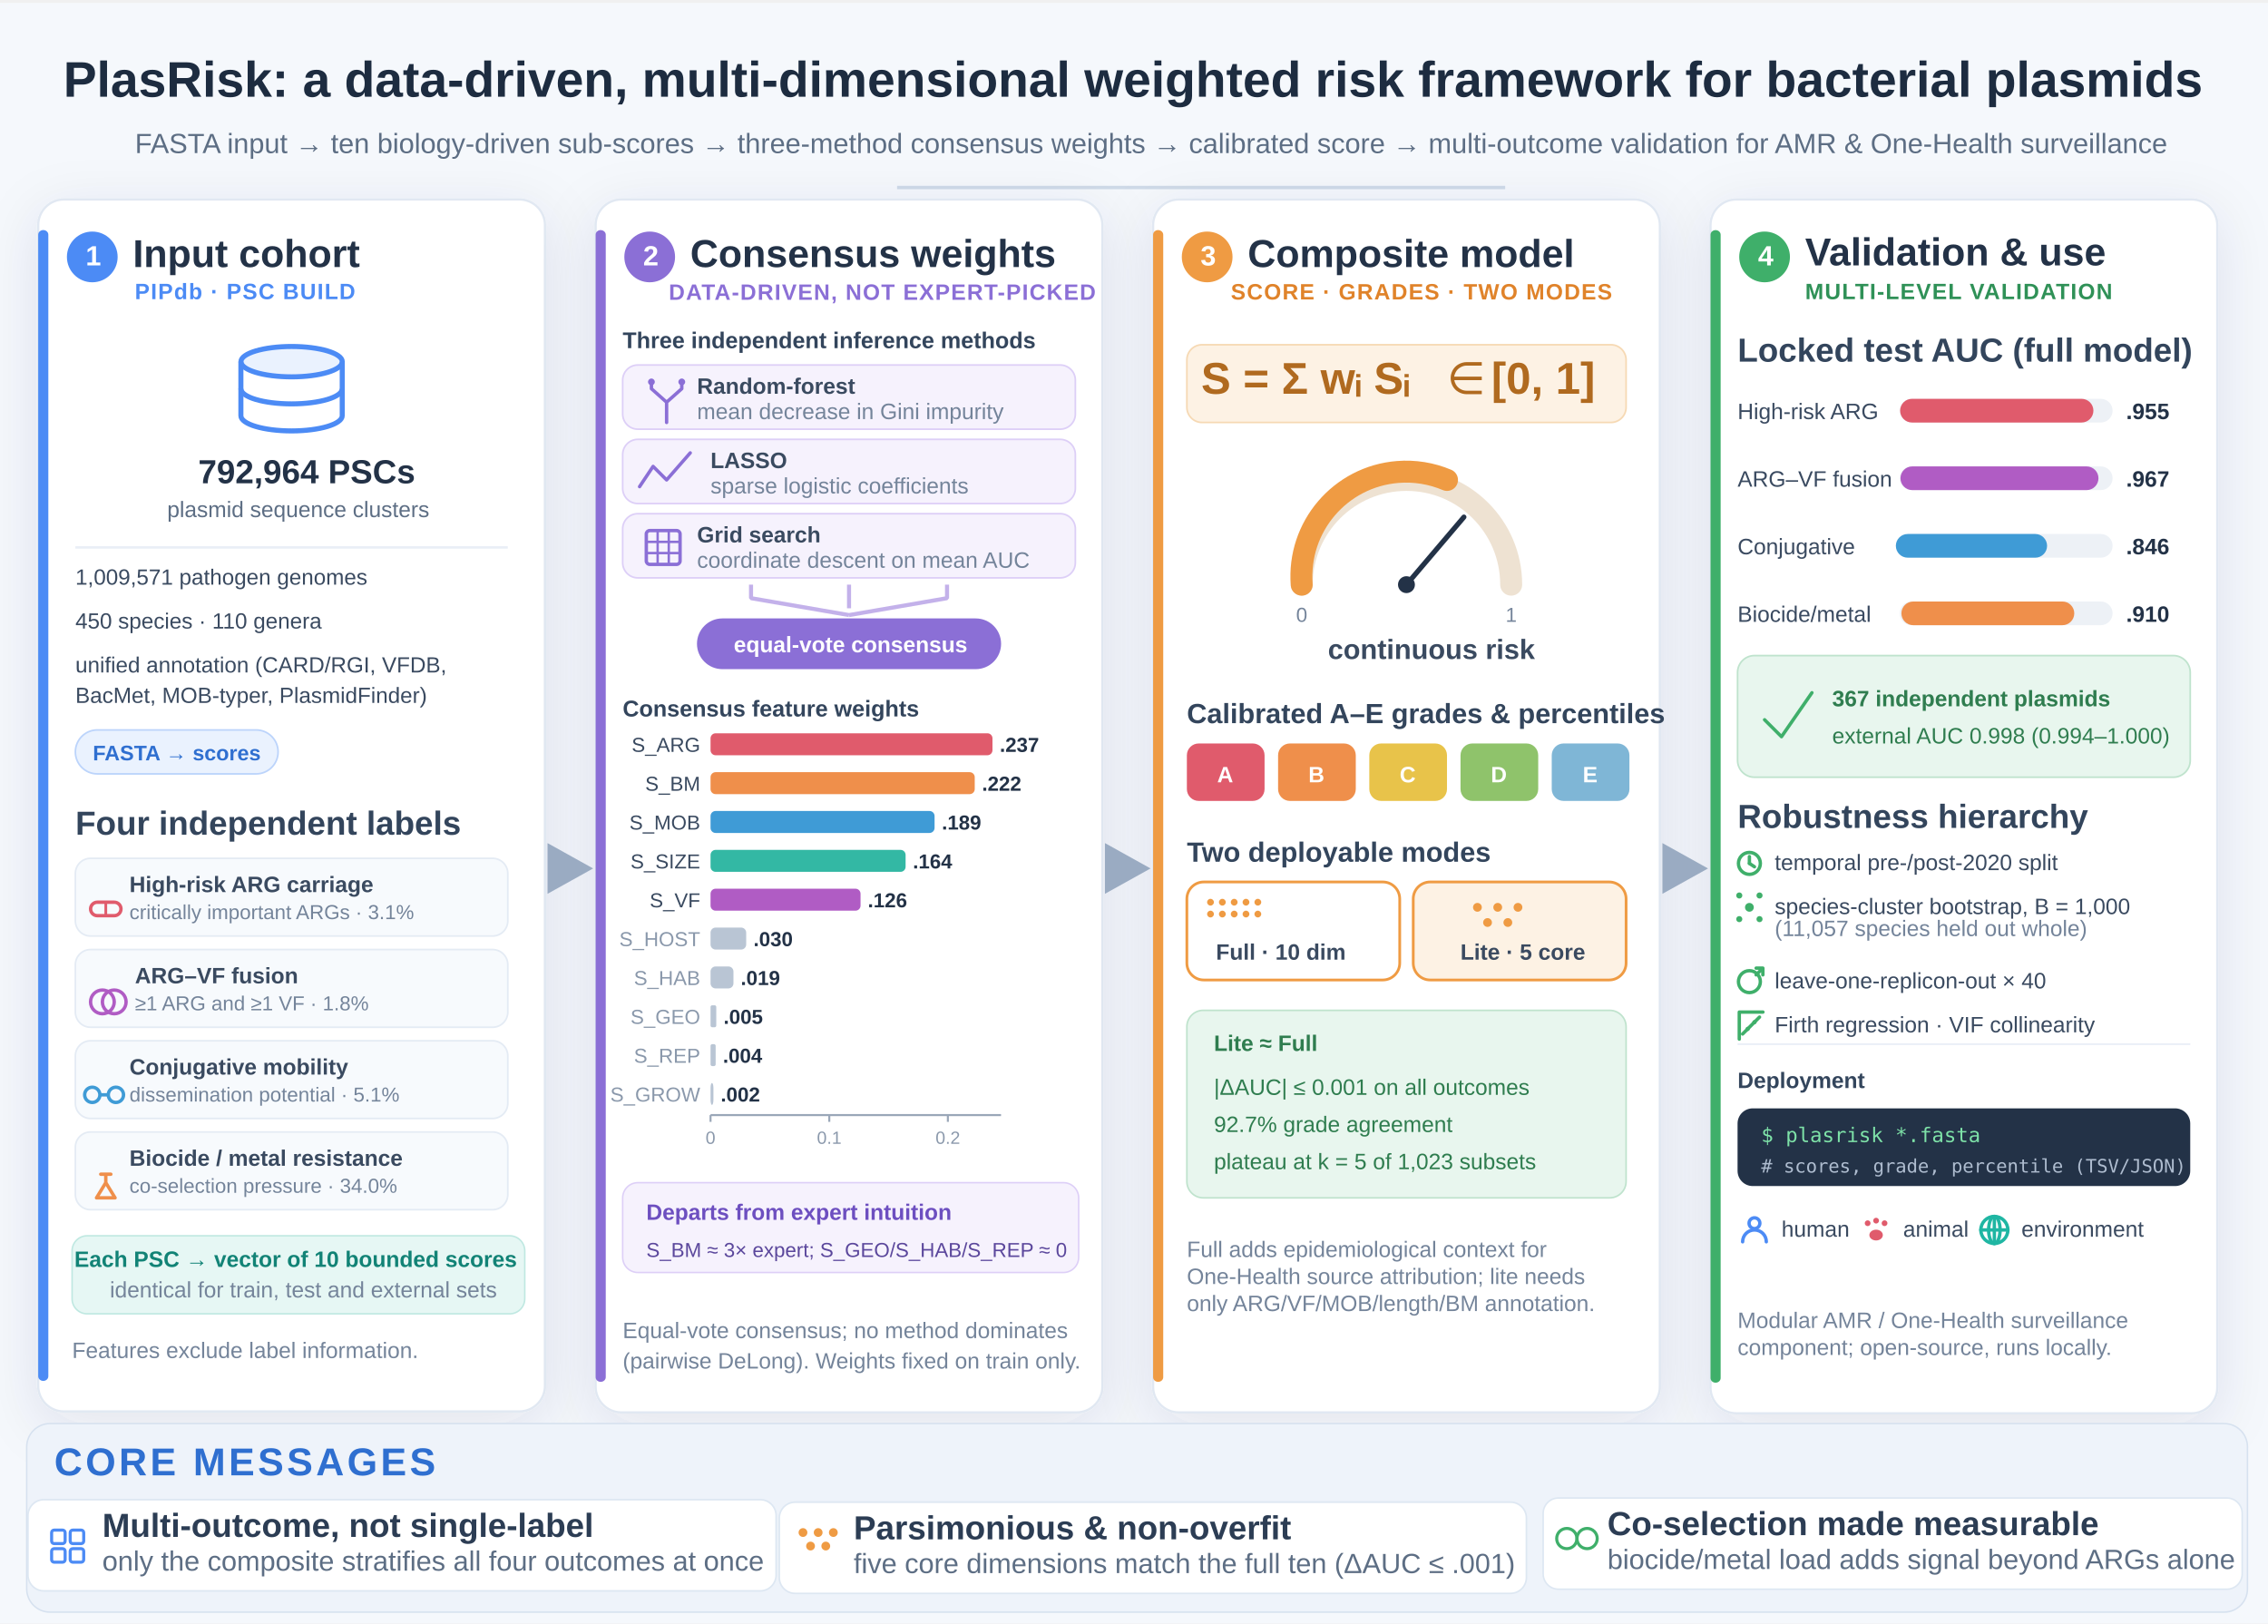
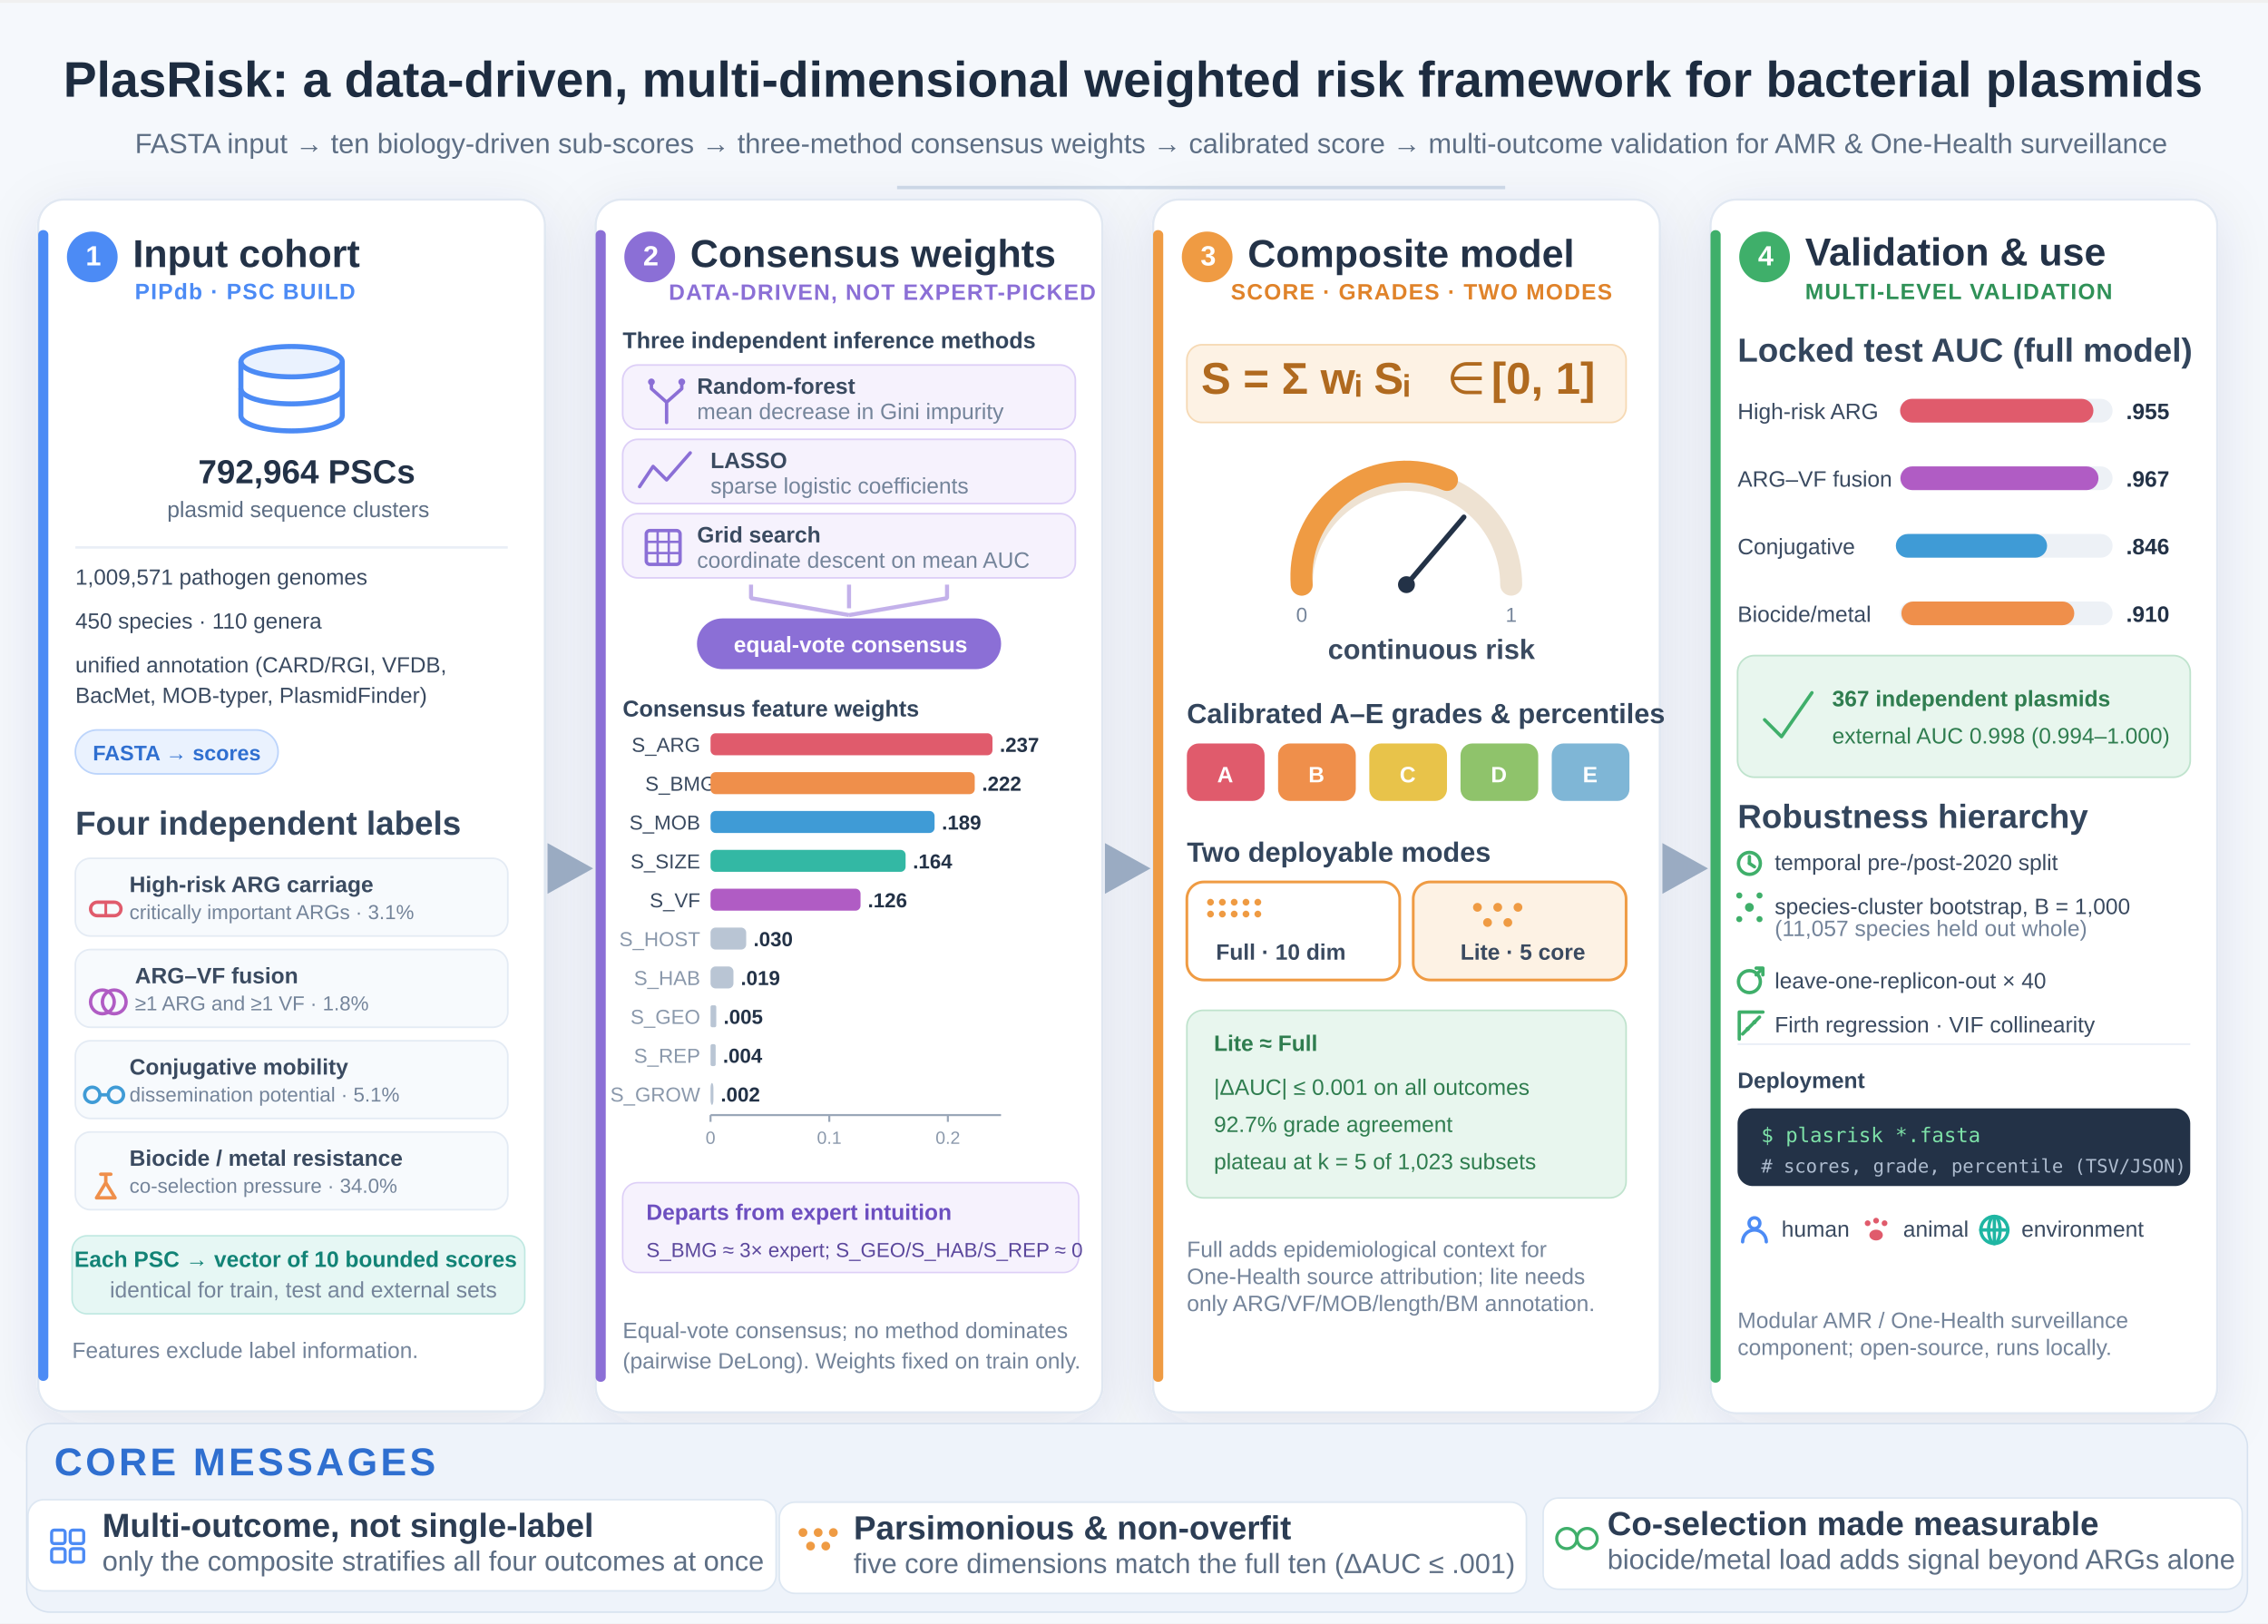
<svg xmlns="http://www.w3.org/2000/svg" id="_图层_1" data-name="图层_1" version="1.1" viewBox="0 0 407.77 291.87">
  <defs>
    <style>
      .st0, .st1, .st2, .st3, .st4, .st5, .st6, .st7, .st8, .st9, .st10, .st11, .st12, .st13, .st14, .st15, .st16, .st17, .st18, .st19, .st20, .st21, .st22, .st23, .st24, .st25, .st26, .st27, .st28, .st29, .st30, .st31, .st32, .st33, .st34, .st35, .st36 {
        isolation: isolate;
      }

      .st0, .st2, .st3, .st5, .st7, .st8, .st11, .st24, .st28, .st34, .st36 {
        font-family: ArialMT, Arial;
      }

      .st0, .st2, .st3, .st5, .st25, .st29 {
        font-size: 3.64px;
      }

      .st0, .st8, .st15, .st33, .st34 {
        fill: #3a4a60;
      }

      .st37, .st38, .st39, .st40, .st41, .st42, .st43, .st44, .st45, .st46, .st47, .st48, .st49, .st50, .st51, .st52, .st53, .st54, .st55, .st56, .st57, .st58, .st59, .st60, .st61, .st62, .st63, .st64, .st65, .st66, .st67, .st68 {
        stroke-miterlimit: 1.21;
      }

      .st37, .st38, .st39, .st41, .st42, .st46, .st69, .st70, .st48, .st71, .st72, .st51, .st73, .st52, .st74, .st75, .st53, .st55, .st56, .st58, .st59, .st61, .st62, .st76, .st77, .st64 {
        fill: none;
      }

      .st37, .st51 {
        stroke-width: .55px;
      }

      .st37, .st75 {
        stroke: #3faf6a;
      }

      .st1 {
        fill: #6d4fc0;
      }

      .st1, .st4, .st6, .st9, .st10, .st12, .st13, .st15, .st16, .st17, .st18, .st19, .st20, .st21, .st22, .st23, .st25, .st26, .st30, .st31, .st32, .st33, .st35, .st78 {
        font-family: Arial-BoldMT, Arial;
        font-weight: 700;
      }

      .st1, .st4, .st7, .st9, .st10, .st11, .st13, .st15, .st17, .st18, .st21, .st23, .st32, .st34, .st36 {
        font-size: 4px;
      }

      .st79 {
        font-family: AdobeSongStd-Light-GBpc-EUC-H, 'Adobe Song Std';
        font-weight: 300;
      }

      .st38 {
        stroke-width: .4px;
      }

      .st38, .st56, .st62 {
        stroke: #e1e8f2;
      }

      .st80 {
        fill: #8fc36b;
      }

      .st2 {
        fill: #5b479c;
      }

      .st39 {
        stroke: #eee2d2;
      }

      .st39, .st69, .st71, .st72, .st73, .st74, .st75, .st53, .st55, .st76, .st77 {
        stroke-linecap: round;
      }

      .st39, .st55 {
        stroke-width: 3.95px;
      }

      .st40 {
        stroke-width: .29px;
      }

      .st40, .st44, .st81, .st50, .st23, .st30, .st67 {
        fill: #fff;
      }

      .st40, .st44, .st67 {
        stroke: #dde7f2;
      }

      .st41, .st69 {
        stroke: #8b6fd6;
      }

      .st41, .st61 {
        stroke-width: .43px;
      }

      .st82 {
        filter: url(#soft3);
      }

      .st83 {
        fill: #ef8f4b;
      }

      .st3, .st7 {
        fill: #74849a;
      }

      .st84 {
        filter: url(#soft1);
      }

      .st85, .st10 {
        fill: #8b6fd6;
      }

      .st4, .st6, .st86, .st20, .st25 {
        fill: #233247;
      }

      .st5, .st24 {
        fill: #8a98ab;
      }

      .st87 {
        filter: url(#soft2);
      }

      .st42 {
        stroke: #9aa7b8;
        stroke-width: .36px;
      }

      .st6, .st19, .st26 {
        font-size: 6px;
      }

      .st43, .st50, .st52 {
        stroke-width: .49px;
      }

      .st43, .st50, .st55 {
        stroke: #ef9b43;
      }

      .st43, .st66 {
        fill: #fdf2e4;
      }

      .st44 {
        stroke-width: .28px;
      }

      .st45 {
        fill: #f7fafd;
        stroke: #e4ebf4;
      }

      .st45, .st46, .st49, .st60, .st66, .st68 {
        stroke-width: .3px;
      }

      .st8 {
        font-size: 3.95px;
      }

      .st46, .st61 {
        stroke: #e9eef6;
      }

      .st69, .st71, .st72, .st73, .st74, .st75, .st59, .st76, .st77, .st64 {
        stroke-width: .61px;
      }

      .st69, .st71, .st72, .st73, .st74, .st75, .st76, .st77 {
        stroke-linejoin: round;
      }

      .st9, .st10 {
        letter-spacing: .05em;
      }

      .st9, .st88 {
        fill: #4c8bf5;
      }

      .st11, .st28 {
        fill: #5d6e84;
      }

      .st89 {
        fill: #b05cc4;
      }

      .st12 {
        font-size: 3.8px;
      }

      .st12, .st35 {
        fill: #2f6fd0;
      }

      .st13, .st36 {
        fill: #2f7d4f;
      }

      .st90 {
        fill: #33b8a4;
      }

      .st47 {
        fill: #eef3fa;
        stroke: #d6e1ef;
        stroke-width: .26px;
      }

      .st14 {
        fill: #b06a1f;
        font-size: 8px;
      }

      .st48, .st51, .st74, .st63 {
        stroke: #4c8bf5;
      }

      .st48, .st53, .st63 {
        stroke-width: .91px;
      }

      .st91 {
        fill: #9aabc2;
      }

      .st49, .st57 {
        fill: #f6f2fd;
        stroke: #ddcff7;
      }

      .st71 {
        stroke: #ef8f4b;
      }

      .st16 {
        font-size: 4.1px;
      }

      .st16, .st19, .st21, .st31 {
        fill: #33455c;
      }

      .st72 {
        stroke: #b05cc4;
      }

      .st17 {
        fill: #2f9157;
      }

      .st17, .st18 {
        letter-spacing: .05em;
      }

      .st18 {
        fill: #e0832a;
      }

      .st20, .st35 {
        font-size: 7px;
      }

      .st22 {
        fill: #1d2c40;
        font-size: 9px;
        letter-spacing: 0em;
      }

      .st73 {
        stroke: #1fb6a3;
      }

      .st52, .st77 {
        stroke: #e05b6c;
      }

      .st92 {
        filter: url(#soft);
      }

      .st53 {
        stroke: #233247;
      }

      .st54 {
        fill: #e6f7f4;
        stroke: #bfe8e1;
        stroke-width: .27px;
      }

      .st24 {
        font-size: 3.19px;
      }

      .st93 {
        fill: #ef9b43;
      }

      .st56 {
        stroke-width: .4px;
      }

      .st26 {
        fill: #2c3d54;
      }

      .st57 {
        stroke-width: .27px;
      }

      .st94 {
        fill: #e05b6c;
      }

      .st58 {
        stroke: #c3b1ea;
        stroke-width: .73px;
      }

      .st59, .st76 {
        stroke: #3f9bd6;
      }

      .st27 {
        fill: #aebccf;
        font-size: 3.34px;
      }

      .st27, .st29 {
        font-family: Consolas, Consolas;
      }

      .st60, .st65 {
        fill: #e8f6ee;
        stroke: #bfe3cd;
      }

      .st28, .st30, .st31, .st33 {
        font-size: 5px;
      }

      .st95 {
        fill: #3f9bd6;
      }

      .st62 {
        stroke-width: .4px;
      }

      .st96 {
        fill: #b9c5d4;
      }

      .st97 {
        fill: #3faf6a;
      }

      .st98 {
        fill: #edf1f6;
      }

      .st29 {
        fill: #7ee2a8;
      }

      .st99 {
        fill: #7fb6d6;
      }

      .st100 {
        fill: #e8c34a;
      }

      .st63, .st68 {
        fill: #eaf2fe;
      }

      .st64 {
        stroke: #cfdae8;
      }

      .st32 {
        fill: #128376;
      }

      .st101 {
        fill: #f5f8fc;
      }

      .st65 {
        stroke-width: .29px;
      }

      .st66 {
        stroke: #f6d9b4;
      }

      .st35 {
        letter-spacing: .08em;
      }

      .st67 {
        stroke-width: .29px;
      }

      .st68 {
        stroke: #bcd4fb;
      }
    </style>
    <filter id="soft" x="-20%" y="-20%" width="140%" height="140%">
      <feDropShadow dx="0" dy="2.4" flood-color="#2b4060" flood-opacity="0.10" stdDeviation="5" />
    </filter>
    <filter id="soft1" data-name="soft" x="-20%" y="-20%" width="140%" height="140%">
      <feDropShadow dx="0" dy="2.4" flood-color="#2b4060" flood-opacity="0.10" stdDeviation="5" />
    </filter>
    <filter id="soft2" data-name="soft" x="-20%" y="-20%" width="140%" height="140%">
      <feDropShadow dx="0" dy="2.4" flood-color="#2b4060" flood-opacity="0.10" stdDeviation="5" />
    </filter>
    <filter id="soft3" data-name="soft" x="-20%" y="-20%" width="140%" height="140%">
      <feDropShadow dx="0" dy="2.4" flood-color="#2b4060" flood-opacity="0.10" stdDeviation="5" />
    </filter>
  </defs>
  <rect class="st101" x="-.05" y=".51" width="407.82" height="291.36" />
  <g id="header">
    <text class="st22" transform="translate(11.38 17.39)">
      <tspan x="0" y="0">PlasRisk: a data-driven, multi-dimensional weighted risk framework for bacterial plasmids</tspan>
    </text>
    <text class="st28" transform="translate(24.27 27.52)">
      <tspan x="0" y="0">FASTA input → ten biology-driven sub-scores → three-method consensus weights → calibrated score → multi-outcome validation for AMR &amp; One-Health surveillance</tspan>
    </text>
    <line class="st64" x1="161.29" y1="33.71" x2="270.62" y2="33.71" />
  </g>
  <g id="card1-input">
    <g class="st92">
      <rect class="st81" x="6.87" y="35.86" width="91.11" height="217.89" rx="4.62" ry="4.62" />
      <rect class="st56" x="6.87" y="35.86" width="91.11" height="217.89" rx="4.62" ry="4.62" />
    </g>
    <path class="st88" d="M7.78,41.36h0c.5,0,.91.37.91.83v205.24c0,.46-.41.83-.91.83h0c-.5,0-.91-.37-.91-.83V42.19c0-.46.41-.83.91-.83Z" />
    <circle class="st88" cx="16.59" cy="46.19" r="4.56" />
    <text class="st30" transform="translate(15.4 47.71)">
      <tspan x="0" y="0">1</tspan>
    </text>
    <text class="st20" transform="translate(23.88 48.01)">
      <tspan x="0" y="0">Input cohort</tspan>
    </text>
    <text class="st9" transform="translate(24.24 53.78)">
      <tspan x="0" y="0">PIPdb · PSC BUILD</tspan>
    </text>
    <g>
      <ellipse class="st63" cx="52.43" cy="65.02" rx="9.11" ry="2.73" />
      <path class="st48" d="M43.31,65.02v9.72c0,1.51,4.08,2.73,9.11,2.73s9.11-1.22,9.11-2.73v-9.72" />
      <path class="st48" d="M43.31,69.88c0,1.51,4.08,2.73,9.11,2.73s9.11-1.22,9.11-2.73" />
    </g>
    <text class="st6" transform="translate(35.63 86.88)">
      <tspan x="0" y="0">792,964 PSCs</tspan>
    </text>
    <text class="st11" transform="translate(30.06 92.96)">
      <tspan x="0" y="0">plasmid sequence clusters</tspan>
    </text>
    <line class="st61" x1="13.55" y1="98.42" x2="91.3" y2="98.42" />
    <g>
      <text class="st8" transform="translate(13.55 105.11)">
        <tspan x="0" y="0">1,009,571 pathogen genomes</tspan>
      </text>
      <text class="st8" transform="translate(13.55 113)">
        <tspan x="0" y="0">450 species · 110 genera</tspan>
      </text>
      <text class="st8" transform="translate(13.55 120.9)">
        <tspan x="0" y="0">unified annotation (CARD/RGI, VFDB,</tspan>
      </text>
      <text class="st8" transform="translate(13.55 126.37)">
        <tspan x="0" y="0">BacMet, MOB-typer, PlasmidFinder)</tspan>
      </text>
    </g>
    <path class="st68" d="M17.5,131.23h28.55c2.18,0,3.95,1.77,3.95,3.95h0c0,2.18-1.77,3.95-3.95,3.95h-28.55c-2.18,0-3.95-1.77-3.95-3.95h0c0-2.18,1.77-3.95,3.95-3.95Z" />
    <text class="st12" transform="translate(16.69 136.69)">
      <tspan x="0" y="0">FASTA → scores</tspan>
    </text>
    <text class="st19" transform="translate(13.55 150.06)">
      <tspan x="0" y="0">Four independent labels</tspan>
    </text>
    <g id="labels">
      <g>
        <rect class="st45" x="13.55" y="154.31" width="77.75" height="13.97" rx="2.73" ry="2.73" />
        <g>
          <path class="st77" d="M17.5,162.2h3.04c.67,0,1.21.54,1.21,1.21h0c0,.67-.54,1.21-1.21,1.21h-3.04c-.67,0-1.21-.54-1.21-1.21h0c0-.67.54-1.21,1.21-1.21Z" />
          <line class="st52" x1="19.02" y1="162.2" x2="19.02" y2="164.63" />
        </g>
        <text class="st15" transform="translate(23.27 160.38)">
          <tspan x="0" y="0">High-risk ARG carriage</tspan>
        </text>
        <text class="st3" transform="translate(23.27 165.24)">
          <tspan x="0" y="0">critically important ARGs · 3.1%</tspan>
        </text>
      </g>
      <g>
        <rect class="st45" x="13.55" y="170.71" width="77.75" height="13.97" rx="2.73" ry="2.73" />
        <g>
          <circle class="st72" cx="18.41" cy="180.12" r="2.13" />
          <circle class="st72" cx="20.54" cy="180.12" r="2.13" />
        </g>
        <text class="st15" transform="translate(24.27 176.78)">
          <tspan x="0" y="0">ARG–VF fusion</tspan>
        </text>
        <text class="st3" transform="translate(24.27 181.64)">
          <tspan x="0" y="0">≥1 ARG and ≥1 VF · 1.8%</tspan>
        </text>
      </g>
      <g>
        <rect class="st45" x="13.55" y="187.11" width="77.75" height="13.97" rx="2.73" ry="2.73" />
        <g>
          <circle class="st76" cx="16.59" cy="196.83" r="1.37" />
          <circle class="st76" cx="20.84" cy="196.83" r="1.37" />
          <line class="st59" x1="17.95" y1="196.83" x2="19.47" y2="196.83" />
        </g>
        <text class="st15" transform="translate(23.27 193.18)">
          <tspan x="0" y="0">Conjugative mobility</tspan>
        </text>
        <text class="st3" transform="translate(23.27 198.04)">
          <tspan x="0" y="0">dissemination potential · 5.1%</tspan>
        </text>
      </g>
      <g>
        <rect class="st45" x="13.55" y="203.51" width="77.75" height="13.97" rx="2.73" ry="2.73" />
        <path class="st71" d="M18.11,211.1h1.82M19.02,211.1v1.52l-1.67,2.73h3.34l-1.67-2.73v-1.52" />
        <text class="st15" transform="translate(23.27 209.58)">
          <tspan x="0" y="0">Biocide / metal resistance</tspan>
        </text>
        <text class="st3" transform="translate(23.27 214.44)">
          <tspan x="0" y="0">co-selection pressure · 34.0%</tspan>
        </text>
      </g>
    </g>
    <text class="st7" transform="translate(12.96 244.14)">
      <tspan x="0" y="0">Features exclude label information.</tspan>
    </text>
  </g>
  <g>
    <rect class="st54" x="12.96" y="222.17" width="81.39" height="14.03" rx="2.71" ry="2.71" />
    <text class="st32" transform="translate(13.37 227.76)">
      <tspan x="0" y="0">Each PSC → vector of 10 bounded scores</tspan>
    </text>
    <text class="st7" transform="translate(19.75 233.25)">
      <tspan x="0" y="0">identical for train, test and external sets</tspan>
    </text>
  </g>
  <g id="card3-weights">
    <g class="st84">
      <rect class="st81" x="107.09" y="35.86" width="91.11" height="218.06" rx="4.63" ry="4.63" />
      <rect class="st62" x="107.09" y="35.86" width="91.11" height="218.06" rx="4.63" ry="4.63" />
    </g>
    <path class="st85" d="M108,41.37h0c.5,0,.91.37.91.83v205.4c0,.46-.41.83-.91.83h0c-.5,0-.91-.37-.91-.83V42.19c0-.46.41-.83.91-.83Z" />
    <circle class="st85" cx="116.81" cy="46.19" r="4.56" />
    <text class="st30" transform="translate(115.63 47.71)">
      <tspan x="0" y="0">2</tspan>
    </text>
    <text class="st20" transform="translate(124.1 48.01)">
      <tspan x="0" y="0">Consensus weights</tspan>
    </text>
    <text class="st10" transform="translate(120.24 53.9)">
      <tspan x="0" y="0">DATA-DRIVEN, NOT EXPERT-PICKED</tspan>
    </text>
    <text class="st16" transform="translate(111.95 62.59)">
      <tspan x="0" y="0">Three independent inference methods</tspan>
    </text>
    <g id="methods">
      <g>
        <rect class="st49" x="111.95" y="65.62" width="81.39" height="11.54" rx="2.73" ry="2.73" />
        <g>
          <path class="st69" d="M119.85,75.95v-3.64M119.85,72.31l-2.73-2.43M119.85,72.31l2.73-2.43M117.12,69.88v-1.21M122.58,69.88v-1.21" />
          <circle class="st85" cx="117.12" cy="68.66" r=".61" />
          <circle class="st85" cx="122.58" cy="68.66" r=".61" />
        </g>
        <text class="st15" transform="translate(125.32 70.79)">
          <tspan x="0" y="0">Random-forest</tspan>
        </text>
        <text class="st7" transform="translate(125.32 75.34)">
          <tspan x="0" y="0">mean decrease in Gini impurity</tspan>
        </text>
      </g>
      <g>
        <rect class="st49" x="111.95" y="78.99" width="81.39" height="11.54" rx="2.73" ry="2.73" />
        <path class="st69" d="M114.99,87.49l2.43-3.64,2.43,2.43,4.25-4.86" />
        <text class="st15" transform="translate(127.75 84.15)">
          <tspan x="0" y="0">LASSO</tspan>
        </text>
        <text class="st7" transform="translate(127.75 88.71)">
          <tspan x="0" y="0">sparse logistic coefficients</tspan>
        </text>
      </g>
      <g>
        <rect class="st49" x="111.95" y="92.35" width="81.39" height="11.54" rx="2.73" ry="2.73" />
        <g>
          <rect class="st69" x="116.2" y="95.39" width="6.07" height="6.07" rx=".61" ry=".61" />
          <line class="st41" x1="118.24" y1="95.39" x2="118.24" y2="101.46" />
          <line class="st41" x1="120.24" y1="95.39" x2="120.24" y2="101.46" />
          <line class="st41" x1="116.2" y1="97.42" x2="122.28" y2="97.42" />
          <line class="st41" x1="116.2" y1="99.43" x2="122.28" y2="99.43" />
        </g>
        <text class="st15" transform="translate(125.32 97.51)">
          <tspan x="0" y="0">Grid search</tspan>
        </text>
        <text class="st7" transform="translate(125.32 102.07)">
          <tspan x="0" y="0">coordinate descent on mean AUC</tspan>
        </text>
      </g>
    </g>
    <path class="st58" d="M152.65,105.11v4.25M135.03,105.11v2.43l17.62,3.04M170.27,105.11v2.43l-17.62,3.04" />
    <path class="st85" d="M129.87,111.18h45.56c2.52,0,4.56,2.04,4.56,4.56h0c0,2.52-2.04,4.56-4.56,4.56h-45.56c-2.52,0-4.56-2.04-4.56-4.56h0c0-2.52,2.04-4.56,4.56-4.56Z" />
    <text class="st23" transform="translate(131.92 117.26)">
      <tspan x="0" y="0">equal-vote consensus</tspan>
    </text>
    <text class="st16" transform="translate(111.95 128.8)">
      <tspan x="0" y="0">Consensus feature weights</tspan>
    </text>
    <g id="weight-bars">
      <g>
        <text class="st0" transform="translate(113.57 135.17)">
          <tspan x="0" y="0">S_ARG</tspan>
        </text>
        <rect class="st94" x="127.75" y="131.83" width="50.69" height="3.95" rx=".91" ry=".91" />
        <text class="st25" transform="translate(179.74 135.17)">
          <tspan x="0" y="0">.237</tspan>
        </text>
      </g>
      <g>
        <text class="st0" transform="translate(116 142.16)">
-           <tspan x="0" y="0">S_BM</tspan>
+           <tspan x="0" y="0">S_BMG</tspan>
        </text>
        <rect class="st83" x="127.75" y="138.82" width="47.5" height="3.95" rx=".91" ry=".91" />
        <text class="st25" transform="translate(176.55 142.16)">
          <tspan x="0" y="0">.222</tspan>
        </text>
      </g>
      <g>
        <text class="st0" transform="translate(113.16 149.14)">
          <tspan x="0" y="0">S_MOB</tspan>
        </text>
        <rect class="st95" x="127.75" y="145.8" width="40.28" height="3.95" rx=".91" ry=".91" />
        <text class="st25" transform="translate(169.33 149.14)">
          <tspan x="0" y="0">.189</tspan>
        </text>
      </g>
      <g>
        <text class="st0" transform="translate(113.36 156.13)">
          <tspan x="0" y="0">S_SIZE</tspan>
        </text>
        <rect class="st90" x="127.75" y="152.79" width="35.07" height="3.95" rx=".91" ry=".91" />
        <text class="st25" transform="translate(164.12 156.13)">
          <tspan x="0" y="0">.164</tspan>
        </text>
      </g>
      <g>
        <text class="st0" transform="translate(116.81 163.12)">
          <tspan x="0" y="0">S_VF</tspan>
        </text>
        <rect class="st89" x="127.75" y="159.77" width="26.97" height="3.95" rx=".91" ry=".91" />
        <text class="st25" transform="translate(156.02 163.12)">
          <tspan x="0" y="0">.126</tspan>
        </text>
      </g>
      <g>
        <text class="st5" transform="translate(111.34 170.1)">
          <tspan x="0" y="0">S_HOST</tspan>
        </text>
        <rect class="st96" x="127.75" y="166.76" width="6.41" height="3.95" rx=".91" ry=".91" />
        <text class="st25" transform="translate(135.46 170.1)">
          <tspan x="0" y="0">.030</tspan>
        </text>
      </g>
      <g>
        <text class="st5" transform="translate(113.97 177.09)">
          <tspan x="0" y="0">S_HAB</tspan>
        </text>
        <rect class="st96" x="127.75" y="173.75" width="4.12" height="3.95" rx=".91" ry=".91" />
        <text class="st25" transform="translate(133.17 177.09)">
          <tspan x="0" y="0">.019</tspan>
        </text>
      </g>
      <g>
        <text class="st5" transform="translate(113.36 184.07)">
          <tspan x="0" y="0">S_GEO</tspan>
        </text>
        <rect class="st96" x="127.75" y="180.73" width="1.03" height="3.95" rx=".3" ry=".3" />
        <text class="st25" transform="translate(130.08 184.07)">
          <tspan x="0" y="0">.005</tspan>
        </text>
      </g>
      <g>
        <text class="st5" transform="translate(113.97 191.06)">
          <tspan x="0" y="0">S_REP</tspan>
        </text>
        <rect class="st96" x="127.75" y="187.72" width="0.92" height="3.94" rx=".3" ry=".3" />
        <text class="st25" transform="translate(129.97 191.06)">
          <tspan x="0" y="0">.004</tspan>
        </text>
      </g>
      <g>
        <text class="st5" transform="translate(109.72 198.04)">
          <tspan x="0" y="0">S_GROW</tspan>
        </text>
        <rect class="st96" x="127.75" y="194.7" width="0.52" height="3.94" rx=".91" ry=".91" />
        <text class="st25" transform="translate(129.57 198.04)">
          <tspan x="0" y="0">.002</tspan>
        </text>
      </g>
      <line class="st42" x1="127.75" y1="200.47" x2="179.98" y2="200.47" />
      <line class="st42" x1="127.75" y1="200.47" x2="127.75" y2="201.69" />
      <line class="st42" x1="149.1" y1="200.47" x2="149.1" y2="201.69" />
      <line class="st42" x1="170.42" y1="200.47" x2="170.42" y2="201.69" />
      <text class="st24" transform="translate(126.86 205.64)">
        <tspan x="0" y="0">0</tspan>
      </text>
      <text class="st24" transform="translate(146.88 205.64)">
        <tspan x="0" y="0">0.1</tspan>
      </text>
      <text class="st24" transform="translate(168.2 205.64)">
        <tspan x="0" y="0">0.2</tspan>
      </text>
    </g>
    <rect class="st57" x="111.95" y="212.62" width="81.99" height="16.15" rx="2.74" ry="2.74" />
    <g>
      <text class="st1" transform="translate(116.2 219.3)">
        <tspan x="0" y="0">Departs from expert intuition</tspan>
      </text>
      <text class="st2" transform="translate(116.2 225.98)">
-         <tspan x="0" y="0">S_BM ≈ 3× expert; S_GEO/S_HAB/S_REP ≈ 0</tspan>
+         <tspan x="0" y="0">S_BMG ≈ 3× expert; S_GEO/S_HAB/S_REP ≈ 0</tspan>
      </text>
    </g>
    <text class="st7" transform="translate(111.95 240.56)">
      <tspan x="0" y="0">Equal-vote consensus; no method dominates</tspan>
    </text>
    <text class="st7" transform="translate(111.95 246.03)">
      <tspan x="0" y="0">(pairwise DeLong). Weights fixed on train only.</tspan>
    </text>
  </g>
  <g id="card4-model">
    <g class="st87">
      <rect class="st81" x="207.32" y="35.86" width="91.11" height="218.06" rx="4.63" ry="4.63" />
      <rect class="st62" x="207.32" y="35.86" width="91.11" height="218.06" rx="4.63" ry="4.63" />
    </g>
    <path class="st93" d="M208.23,41.37h0c.5,0,.91.37.91.83v205.4c0,.46-.41.83-.91.83h0c-.5,0-.91-.37-.91-.83V42.19c0-.46.41-.83.91-.83Z" />
    <circle class="st93" cx="217.04" cy="46.19" r="4.56" />
    <text class="st30" transform="translate(215.85 47.71)">
      <tspan x="0" y="0">3</tspan>
    </text>
    <text class="st20" transform="translate(224.33 48.01)">
      <tspan x="0" y="0">Composite model</tspan>
    </text>
    <text class="st18" transform="translate(221.29 53.84)">
      <tspan x="0" y="0">SCORE · GRADES · TWO MODES</tspan>
    </text>
    <rect class="st66" x="213.39" y="61.98" width="78.97" height="13.97" rx="2.73" ry="2.73" />
    <text class="st14" transform="translate(215.95 70.79)">
      <tspan class="st78" x="0" y="0">S = Σ wᵢ Sᵢ  </tspan>
      <tspan class="st79" x="44.18" y="0">∈</tspan>
      <tspan class="st78" x="52.18" y="0">  [0, 1]</tspan>
    </text>
    <g id="gauge">
      <path class="st39" d="M234.04,105.11c0-10.4,8.43-18.83,18.83-18.83s18.83,8.43,18.83,18.83" />
      <path class="st55" d="M234.04,105.11c-.82-10.37,6.91-19.44,17.28-20.26,3.02-.24,6.05.25,8.84,1.43" />
      <line class="st53" x1="252.87" y1="105.11" x2="263.2" y2="92.96" />
      <circle class="st86" cx="252.87" cy="105.11" r="1.52" />
      <text class="st3" transform="translate(233.03 111.79)">
        <tspan x="0" y="0">0</tspan>
      </text>
      <text class="st3" transform="translate(270.69 111.79)">
        <tspan x="0" y="0">1</tspan>
      </text>
      <text class="st33" transform="translate(238.74 118.47)">
        <tspan x="0" y="0">continuous risk</tspan>
      </text>
    </g>
    <text class="st31" transform="translate(213.39 130.01)">
      <tspan x="0" y="0">Calibrated A–E grades &amp; percentiles</tspan>
    </text>
    <g id="grades">
      <rect class="st94" x="213.39" y="133.66" width="13.97" height="10.33" rx="2.13" ry="2.13" />
      <text class="st23" transform="translate(218.84 140.64)">
        <tspan x="0" y="0">A</tspan>
      </text>
      <rect class="st83" x="229.79" y="133.66" width="13.97" height="10.33" rx="2.13" ry="2.13" />
      <text class="st23" transform="translate(235.24 140.64)">
        <tspan x="0" y="0">B</tspan>
      </text>
      <rect class="st100" x="246.19" y="133.66" width="13.97" height="10.33" rx="2.13" ry="2.13" />
      <text class="st23" transform="translate(251.64 140.64)">
        <tspan x="0" y="0">C</tspan>
      </text>
      <rect class="st80" x="262.59" y="133.66" width="13.97" height="10.33" rx="2.13" ry="2.13" />
      <text class="st23" transform="translate(268.04 140.64)">
        <tspan x="0" y="0">D</tspan>
      </text>
      <rect class="st99" x="278.99" y="133.66" width="13.97" height="10.33" rx="2.13" ry="2.13" />
      <text class="st23" transform="translate(284.56 140.64)">
        <tspan x="0" y="0">E</tspan>
      </text>
    </g>
    <text class="st31" transform="translate(213.39 154.92)">
      <tspan x="0" y="0">Two deployable modes</tspan>
    </text>
    <g id="modes">
      <rect class="st50" x="213.39" y="158.56" width="38.27" height="17.62" rx="3.04" ry="3.04" />
      <g>
        <circle class="st93" cx="217.64" cy="162.2" r=".61" />
        <circle class="st93" cx="219.77" cy="162.2" r=".61" />
        <circle class="st93" cx="221.9" cy="162.2" r=".61" />
        <circle class="st93" cx="224.02" cy="162.2" r=".61" />
        <circle class="st93" cx="226.15" cy="162.2" r=".61" />
        <circle class="st93" cx="217.64" cy="164.33" r=".61" />
        <circle class="st93" cx="219.77" cy="164.33" r=".61" />
        <circle class="st93" cx="221.9" cy="164.33" r=".61" />
        <circle class="st93" cx="224.02" cy="164.33" r=".61" />
        <circle class="st93" cx="226.15" cy="164.33" r=".61" />
      </g>
      <text class="st15" transform="translate(218.62 172.53)">
        <tspan x="0" y="0">Full · 10 dim</tspan>
      </text>
      <rect class="st43" x="254.09" y="158.56" width="38.27" height="17.62" rx="3.04" ry="3.04" />
      <g>
        <circle class="st93" cx="265.63" cy="163.12" r=".79" />
        <circle class="st93" cx="269.28" cy="163.12" r=".79" />
        <circle class="st93" cx="272.92" cy="163.12" r=".79" />
        <circle class="st93" cx="267.45" cy="165.85" r=".79" />
        <circle class="st93" cx="271.1" cy="165.85" r=".79" />
      </g>
      <text class="st15" transform="translate(262.57 172.53)">
        <tspan x="0" y="0">Lite · 5 core</tspan>
      </text>
    </g>
    <rect class="st65" x="213.39" y="181.64" width="78.97" height="33.71" rx="2.95" ry="2.95" />
    <g>
      <text class="st13" transform="translate(218.25 188.93)">
        <tspan x="0" y="0">Lite ≈ Full</tspan>
      </text>
      <text class="st36" transform="translate(218.25 196.83)">
        <tspan x="0" y="0">|ΔAUC| ≤ 0.001 on all outcomes</tspan>
      </text>
      <text class="st36" transform="translate(218.25 203.51)">
        <tspan x="0" y="0">92.7% grade agreement</tspan>
      </text>
      <text class="st36" transform="translate(218.25 210.19)">
        <tspan x="0" y="0">plateau at k = 5 of 1,023 subsets</tspan>
      </text>
    </g>
    <text class="st7" transform="translate(213.39 225.98)">
      <tspan x="0" y="0">Full adds epidemiological context for</tspan>
    </text>
    <text class="st7" transform="translate(213.39 230.84)">
      <tspan x="0" y="0">One-Health source attribution; lite needs</tspan>
    </text>
    <text class="st7" transform="translate(213.39 235.7)">
      <tspan x="0" y="0">only ARG/VF/MOB/length/BM annotation.</tspan>
    </text>
  </g>
  <g id="card5-validation">
    <g class="st82">
      <rect class="st81" x="307.54" y="35.86" width="91.11" height="218.22" rx="4.63" ry="4.63" />
      <rect class="st38" x="307.54" y="35.86" width="91.11" height="218.22" rx="4.63" ry="4.63" />
    </g>
    <path class="st97" d="M308.45,41.37h0c.5,0,.91.37.91.83v205.55c0,.46-.41.83-.91.83h0c-.5,0-.91-.37-.91-.83V42.2c0-.46.41-.83.91-.83Z" />
    <circle class="st97" cx="317.26" cy="46.19" r="4.56" />
    <text class="st30" transform="translate(316.08 47.71)">
      <tspan x="0" y="0">4</tspan>
    </text>
    <text class="st20" transform="translate(324.55 47.71)">
      <tspan x="0" y="0">Validation &amp; use</tspan>
    </text>
    <text class="st17" transform="translate(324.55 53.78)">
      <tspan x="0" y="0">MULTI-LEVEL VALIDATION</tspan>
    </text>
    <text class="st19" transform="translate(312.4 65.02)">
      <tspan x="0" y="0">Locked test AUC (full model)</tspan>
    </text>
    <g id="auc-bars">
      <g>
        <text class="st34" transform="translate(312.4 75.34)">
          <tspan x="0" y="0">High-risk ARG</tspan>
        </text>
        <path class="st98" d="M343.68,71.7h34.02c1.17,0,2.13.95,2.13,2.13h0c0,1.17-.95,2.13-2.13,2.13h-34.02c-1.17,0-2.13-.95-2.13-2.13h0c0-1.17.95-2.13,2.13-2.13Z" />
        <path class="st94" d="M343.68,71.7h30.57c1.17,0,2.13.95,2.13,2.13h0c0,1.17-.95,2.13-2.13,2.13h-30.49c-1.17,0-2.13-.95-2.13-2.13h0c0-1.17.95-2.13,2.13-2.13Z" />
        <text class="st4" transform="translate(382.26 75.34)">
          <tspan x="0" y="0">.955</tspan>
        </text>
      </g>
      <g>
        <text class="st34" transform="translate(312.4 87.49)">
          <tspan x="0" y="0">ARG–VF fusion</tspan>
        </text>
        <path class="st98" d="M343.68,83.85h34.02c1.17,0,2.13.95,2.13,2.13h0c0,1.17-.95,2.13-2.13,2.13h-34.02c-1.17,0-2.13-.95-2.13-2.13h0c0-1.17.95-2.13,2.13-2.13Z" />
        <path class="st89" d="M343.68,83.85h31.48c1.17,0,2.13.95,2.13,2.13h0c0,1.17-.95,2.13-2.13,2.13h-31.34c-1.17,0-2.13-.95-2.13-2.13h0c0-1.17.95-2.13,2.13-2.13Z" />
        <text class="st4" transform="translate(382.26 87.49)">
          <tspan x="0" y="0">.967</tspan>
        </text>
      </g>
      <g>
        <text class="st34" transform="translate(312.4 99.64)">
          <tspan x="0" y="0">Conjugative</tspan>
        </text>
        <path class="st98" d="M343.68,96h34.02c1.17,0,2.13.95,2.13,2.13h0c0,1.17-.95,2.13-2.13,2.13h-34.02c-1.17,0-2.13-.95-2.13-2.13h0c0-1.17.95-2.13,2.13-2.13Z" />
        <path class="st95" d="M343.68,96h22.24c1.17,0,2.13.95,2.13,2.13h0c0,1.17-.95,2.13-2.13,2.13h-22.93c-1.17,0-2.13-.95-2.13-2.13h0c0-1.17.95-2.13,2.13-2.13Z" />
        <text class="st4" transform="translate(382.26 99.64)">
          <tspan x="0" y="0">.846</tspan>
        </text>
      </g>
      <g>
        <text class="st34" transform="translate(312.4 111.79)">
          <tspan x="0" y="0">Biocide/metal</tspan>
        </text>
        <path class="st98" d="M343.68,108.14h34.02c1.17,0,2.13.95,2.13,2.13h0c0,1.17-.95,2.13-2.13,2.13h-34.02c-1.17,0-2.13-.95-2.13-2.13h0c0-1.17.95-2.13,2.13-2.13Z" />
        <path class="st83" d="M343.68,108.14h27.13c1.17,0,2.13.95,2.13,2.13h0c0,1.17-.95,2.13-2.13,2.13h-26.82c-1.17,0-2.13-.95-2.13-2.13h0c0-1.17.95-2.13,2.13-2.13Z" />
        <text class="st4" transform="translate(382.26 111.79)">
          <tspan x="0" y="0">.910</tspan>
        </text>
      </g>
    </g>
    <rect class="st60" x="312.4" y="117.86" width="81.39" height="21.87" rx="3.04" ry="3.04" />
    <g>
      <path class="st75" d="M317.26,129.4l3.04,3.04,5.47-7.9" />
      <text class="st13" transform="translate(329.41 126.97)">
        <tspan x="0" y="0">367 independent plasmids</tspan>
      </text>
      <text class="st36" transform="translate(329.41 133.66)">
        <tspan x="0" y="0">external AUC 0.998 (0.994–1.000)</tspan>
      </text>
    </g>
    <text class="st19" transform="translate(312.4 148.84)">
      <tspan x="0" y="0">Robustness hierarchy</tspan>
    </text>
    <g>
      <g>
        <g>
          <circle class="st75" cx="314.53" cy="155.22" r="1.97" />
          <line class="st75" x1="314.53" y1="155.22" x2="314.53" y2="154" />
          <line class="st75" x1="314.53" y1="155.22" x2="315.44" y2="155.83" />
        </g>
        <text class="st34" transform="translate(319.08 156.43)">
          <tspan x="0" y="0">temporal pre-/post-2020 split</tspan>
        </text>
      </g>
      <g>
        <g>
          <circle class="st97" cx="314.53" cy="163.12" r=".79" />
          <circle class="st97" cx="312.71" cy="160.99" r=".55" />
          <circle class="st97" cx="316.35" cy="160.99" r=".55" />
          <circle class="st97" cx="312.71" cy="165.24" r=".55" />
          <circle class="st97" cx="316.35" cy="165.24" r=".55" />
        </g>
        <text class="st34" transform="translate(319.08 164.33)">
          <tspan x="0" y="0">species-cluster bootstrap, B = 1,000</tspan>
        </text>
      </g>
      <text class="st7" transform="translate(319.08 168.28)">
        <tspan x="0" y="0">(11,057 species held out whole)</tspan>
      </text>
      <g>
        <g>
          <circle class="st75" cx="314.53" cy="176.48" r="1.97" />
          <path class="st75" d="M315.74,175.26l1.21-1.21M315.74,174.05h1.21v1.21" />
        </g>
        <text class="st34" transform="translate(319.08 177.69)">
          <tspan x="0" y="0">leave-one-replicon-out × 40</tspan>
        </text>
      </g>
      <g>
        <g>
          <path class="st75" d="M312.71,186.81v-4.86h4.25" />
          <path class="st75" d="M313.31,185.89l3.04-3.04" />
          <circle class="st97" cx="314.22" cy="184.98" r=".39" />
          <circle class="st97" cx="315.44" cy="183.77" r=".39" />
        </g>
        <text class="st34" transform="translate(319.08 185.59)">
          <tspan x="0" y="0">Firth regression · VIF collinearity</tspan>
        </text>
      </g>
    </g>
    <line class="st46" x1="312.4" y1="187.72" x2="393.8" y2="187.72" />
    <text class="st21" transform="translate(312.4 195.61)">
      <tspan x="0" y="0">Deployment</tspan>
    </text>
    <rect class="st86" x="312.4" y="199.26" width="81.39" height="13.97" rx="2.73" ry="2.73" />
    <text class="st29" transform="translate(316.65 205.33)">
      <tspan x="0" y="0">$ plasrisk *.fasta</tspan>
    </text>
    <text class="st27" transform="translate(316.65 210.8)">
      <tspan x="0" y="0"># scores, grade, percentile (TSV/JSON)</tspan>
    </text>
    <g>
      <g>
        <g>
          <circle class="st74" cx="315.44" cy="219.91" r=".97" />
          <path class="st74" d="M313.31,223.25c0-1.17.95-2.13,2.13-2.13s2.13.95,2.13,2.13" />
        </g>
        <text class="st34" transform="translate(320.3 222.34)">
          <tspan x="0" y="0">human</tspan>
        </text>
      </g>
      <g>
        <g>
          <ellipse class="st94" cx="337.31" cy="222.04" rx="1.21" ry=".97" />
          <circle class="st94" cx="335.79" cy="219.91" r=".52" />
          <circle class="st94" cx="337.31" cy="219.45" r=".52" />
          <circle class="st94" cx="338.83" cy="219.91" r=".52" />
        </g>
        <text class="st34" transform="translate(342.17 222.34)">
          <tspan x="0" y="0">animal</tspan>
        </text>
      </g>
      <g>
        <g>
          <circle class="st73" cx="358.57" cy="221.12" r="2.43" />
          <line class="st73" x1="358.57" y1="218.69" x2="358.57" y2="223.55" />
          <line class="st73" x1="356.14" y1="221.12" x2="361" y2="221.12" />
          <ellipse class="st73" cx="358.57" cy="221.12" rx="1.03" ry="2.43" />
        </g>
        <text class="st34" transform="translate(363.43 222.34)">
          <tspan x="0" y="0">environment</tspan>
        </text>
      </g>
    </g>
    <text class="st7" transform="translate(312.4 238.74)">
      <tspan x="0" y="0">Modular AMR / One-Health surveillance</tspan>
    </text>
    <text class="st7" transform="translate(312.4 243.6)">
      <tspan x="0" y="0">component; open-source, runs locally.</tspan>
    </text>
  </g>
  <g id="flow-arrows">
    <path class="st70" d="" />
    <path class="st91" d="M5.05,156.13" marker-end="url(#tri)" />
    <path class="st70" d="" />
    <path class="st91" d="M98.44,151.57l8.2,4.56-8.2,4.56v-9.11Z" />
    <path class="st91" d="M105.27,156.13" marker-end="url(#tri)" />
    <path class="st70" d="" />
    <path class="st91" d="M198.66,151.57l8.2,4.56-8.2,4.56v-9.11Z" />
    <path class="st91" d="M205.5,156.13" marker-end="url(#tri)" />
    <path class="st70" d="" />
    <path class="st91" d="M298.89,151.57l8.2,4.56-8.2,4.56v-9.11Z" />
    <path class="st91" d="M305.72,156.13" marker-end="url(#tri)" />
  </g>
  <rect class="st47" x="4.8" y="255.93" width="399.28" height="33.9" rx="4.19" ry="4.19" />
  <text class="st35" transform="translate(9.76 265.24)">
    <tspan x="0" y="0">CORE MESSAGES</tspan>
  </text>
  <g>
    <rect class="st40" x="5.03" y="269.61" width="134.51" height="16.4" rx="2.86" ry="2.86" />
    <g>
      <rect class="st51" x="9.28" y="275.08" width="2.43" height="2.43" rx=".46" ry=".46" />
      <rect class="st51" x="12.62" y="275.08" width="2.43" height="2.43" rx=".46" ry=".46" />
      <rect class="st51" x="9.28" y="278.42" width="2.43" height="2.43" rx=".46" ry=".46" />
      <rect class="st51" x="12.62" y="278.42" width="2.43" height="2.43" rx=".46" ry=".46" />
    </g>
    <text class="st26" transform="translate(18.39 276.3)">
      <tspan x="0" y="0">Multi-outcome, not single-label</tspan>
    </text>
    <text class="st28" transform="translate(18.39 282.37)">
      <tspan x="0" y="0">only the composite stratifies all four outcomes at once</tspan>
    </text>
  </g>
  <g>
    <rect class="st67" x="140.11" y="270.06" width="134.33" height="16.4" rx="2.86" ry="2.86" />
    <g>
      <circle class="st93" cx="144.37" cy="275.52" r=".79" />
      <circle class="st93" cx="147.1" cy="275.52" r=".79" />
      <circle class="st93" cx="149.83" cy="275.52" r=".79" />
      <circle class="st93" cx="145.73" cy="277.95" r=".79" />
      <circle class="st93" cx="148.47" cy="277.95" r=".79" />
    </g>
    <text class="st26" transform="translate(153.48 276.74)">
      <tspan x="0" y="0">Parsimonious &amp; non-overfit</tspan>
    </text>
    <text class="st28" transform="translate(153.48 282.81)">
      <tspan x="0" y="0">five core dimensions match the full ten (ΔAUC ≤ .001)</tspan>
    </text>
  </g>
  <g>
    <rect class="st44" x="277.45" y="269.31" width="125.68" height="16.4" rx="2.76" ry="2.76" />
    <g>
      <circle class="st37" cx="281.7" cy="276.6" r="1.82" />
      <circle class="st37" cx="285.35" cy="276.6" r="1.82" />
    </g>
    <text class="st26" transform="translate(288.99 275.99)">
      <tspan x="0" y="0">Co-selection made measurable</tspan>
    </text>
    <text class="st28" transform="translate(288.99 282.07)">
      <tspan x="0" y="0">biocide/metal load adds signal beyond ARGs alone</tspan>
    </text>
  </g>
</svg>
